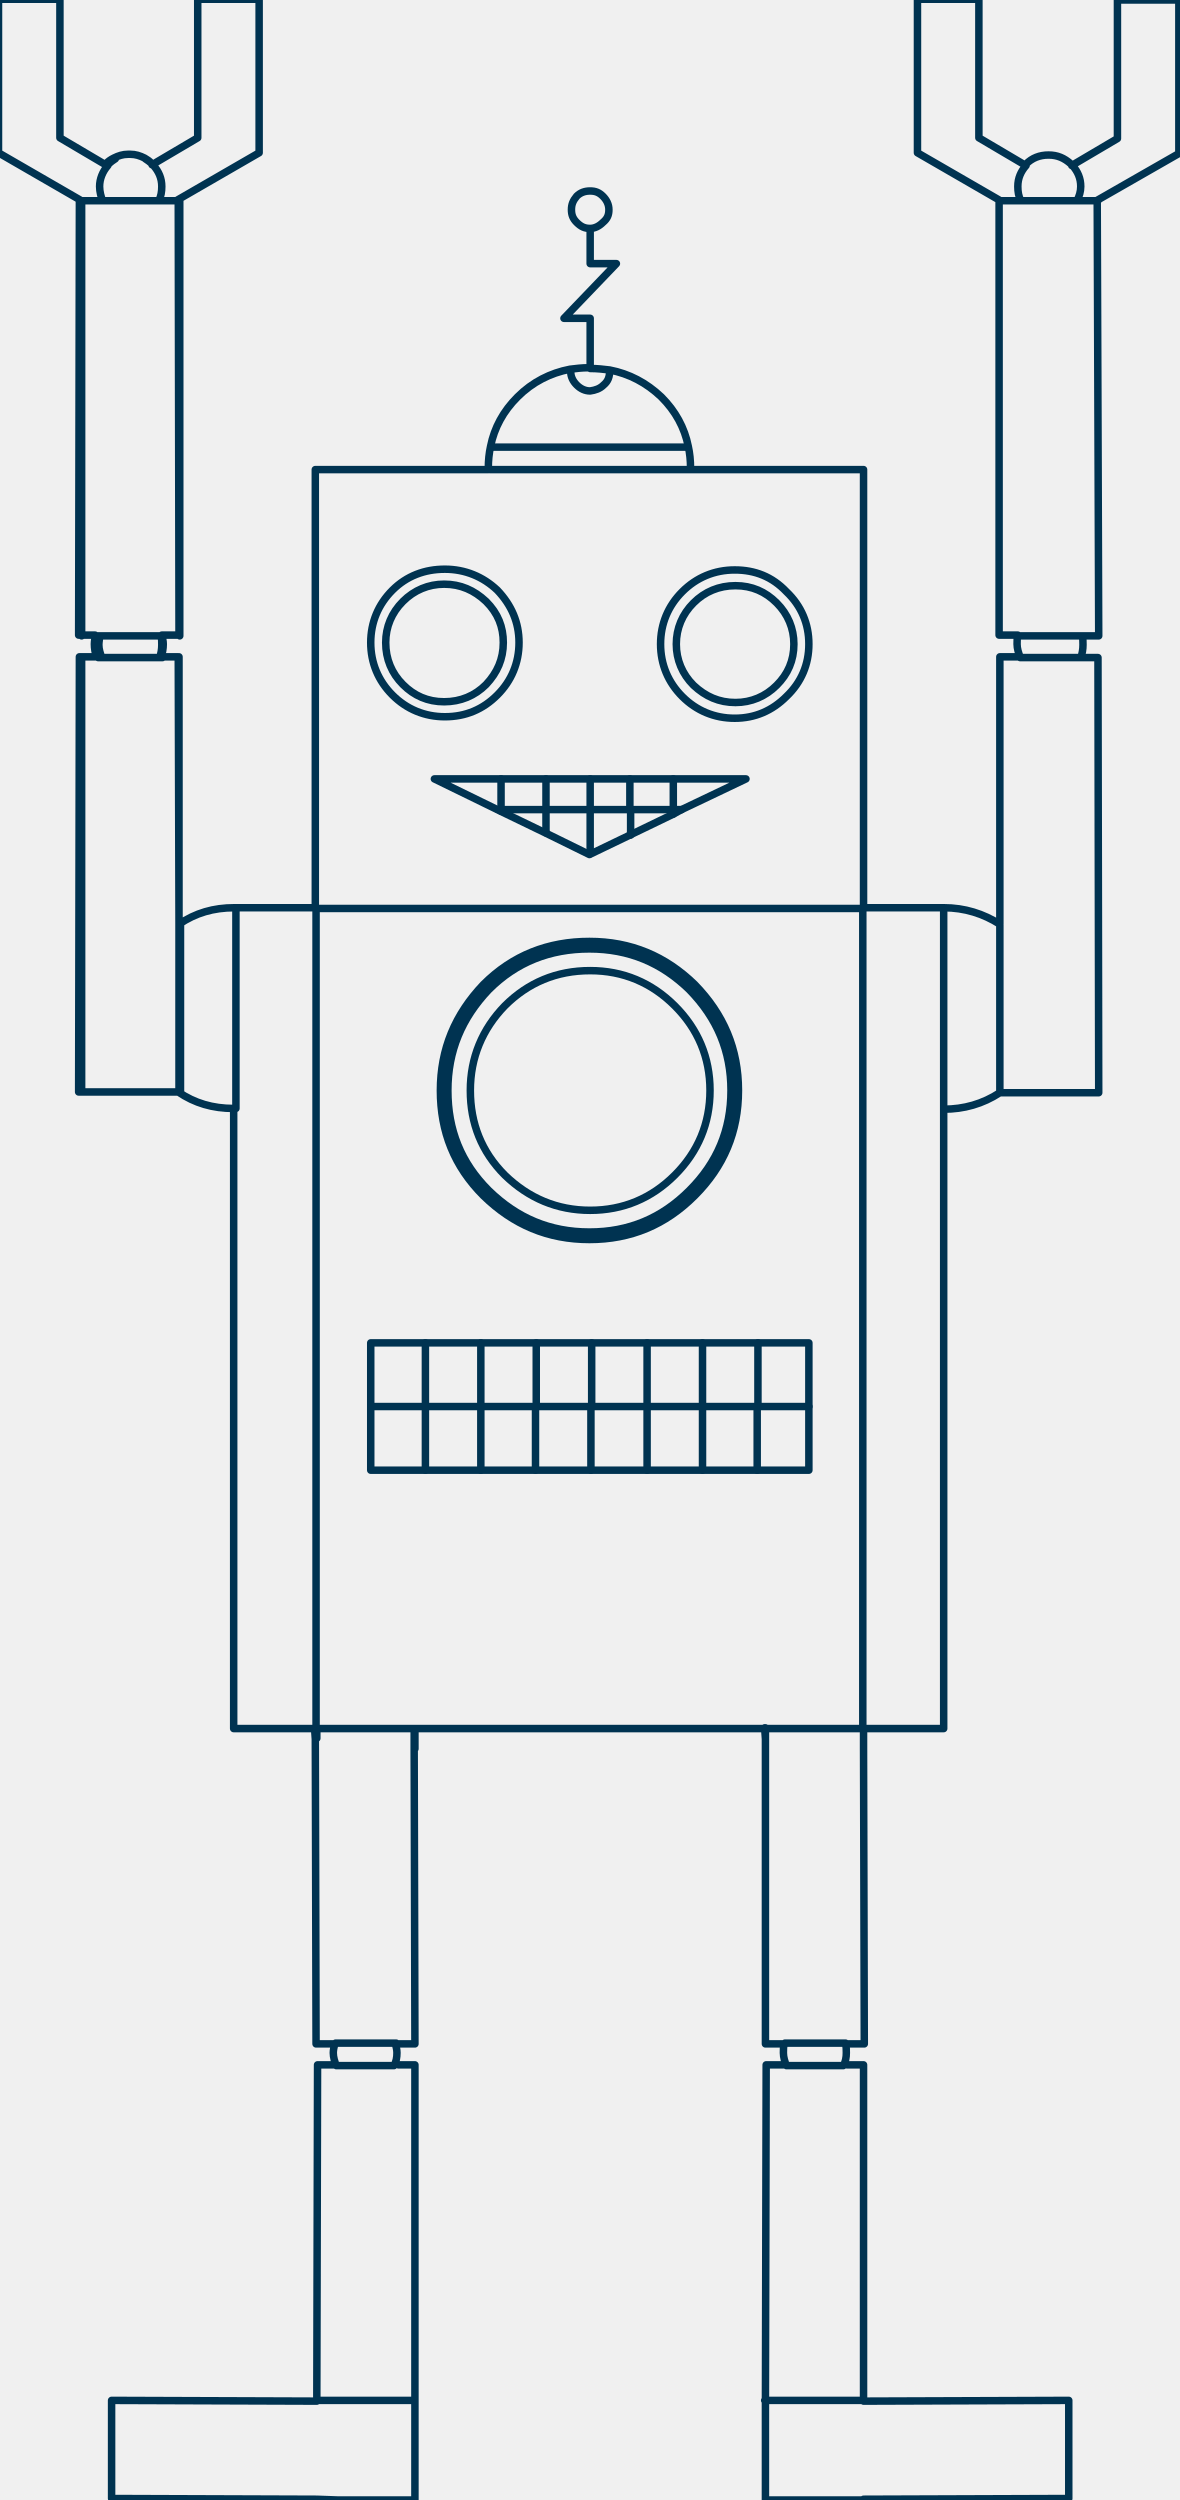
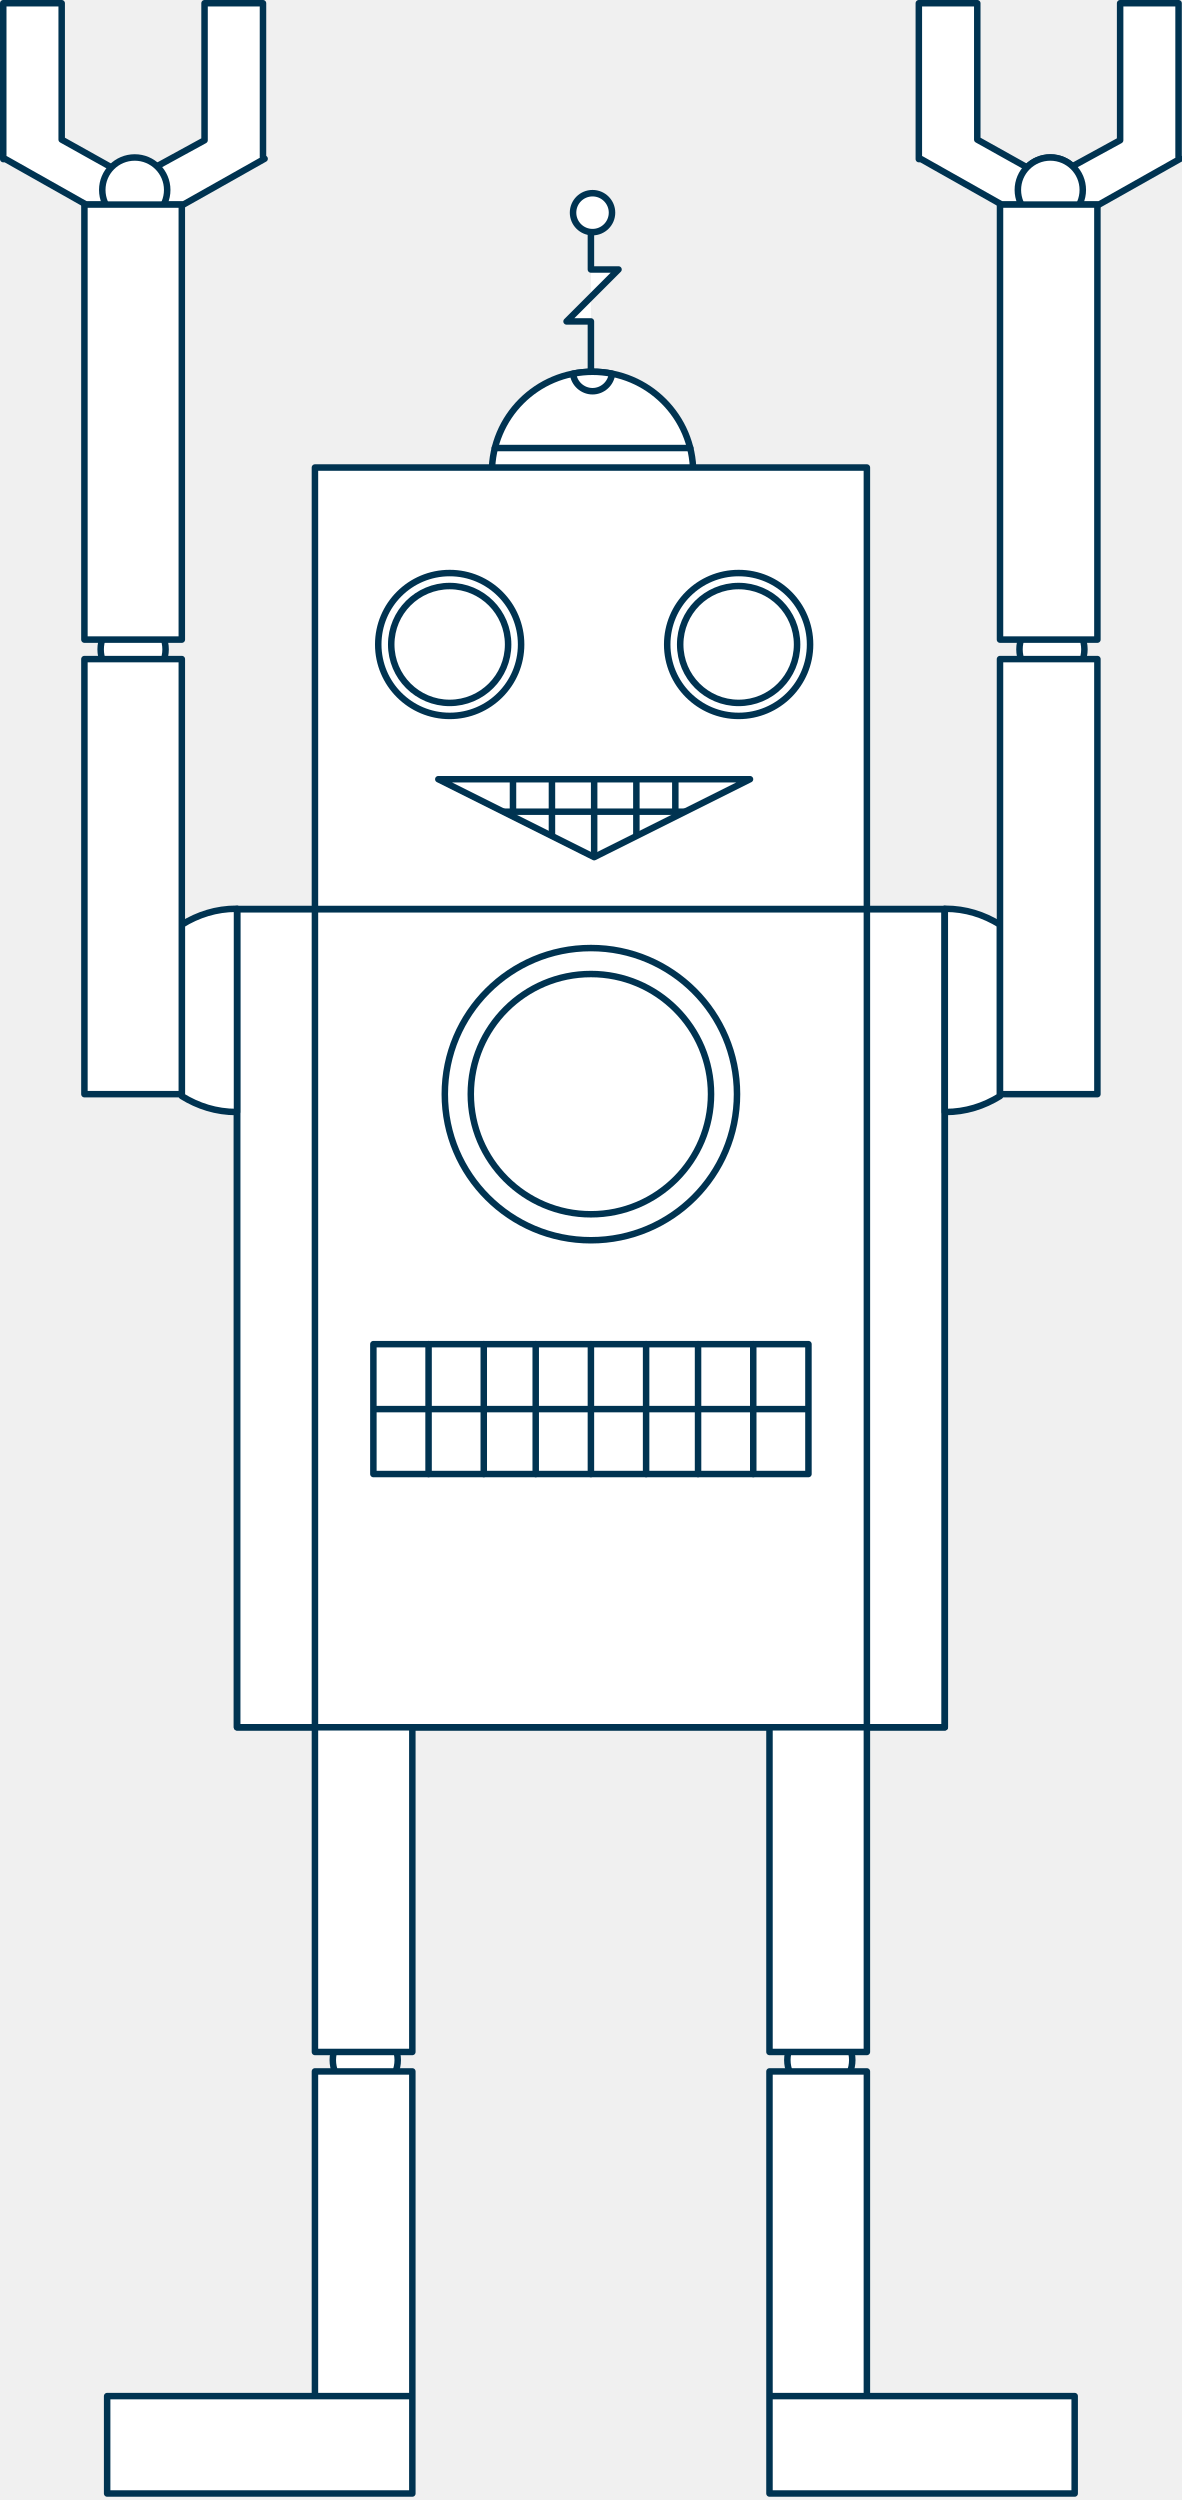
- <svg xmlns="http://www.w3.org/2000/svg" version="1.1" id="Layer_1" x="0px" y="0px" viewBox="-135 -68.9 157.5 333.8" enable-background="new -135 -68.9 157.5 333.8" xml:space="preserve">
-   <g transform="matrix( 1, 0, 0, 1, 18,40) ">
-     <g>
-       <path id="Layer1_0_1_STROKES" fill="none" stroke="#003351" stroke-linecap="round" stroke-linejoin="round" d="M-74.2-78.4    c-0.7,0-1.2-0.2-1.8-0.8c-0.5-0.5-0.7-1-0.7-1.7c0-0.7,0.2-1.2,0.7-1.8c0.5-0.5,1.1-0.7,1.8-0.7s1.2,0.2,1.7,0.7    c0.5,0.5,0.8,1.1,0.8,1.8c0,0.7-0.2,1.2-0.8,1.7C-73-78.7-73.6-78.4-74.2-78.4v4.7h3.5l-7,7.3h3.5v6.7c0.9,0,1.8,0.1,2.6,0.2    c2.6,0.5,4.9,1.7,6.9,3.6c1.9,1.9,3.1,4.1,3.6,6.6c0.2,0.9,0.3,1.9,0.3,2.9c0,0.1,0,0.1,0,0.2h23.1v58.5H-27    c2.8,0,5.3,0.8,7.5,2.2v-35.7h2.7c-0.2-0.5-0.4-1.1-0.4-1.7c0-0.4,0-0.8,0.1-1.2h-2.5v-58.1l-10.9-6.3v-20.5h8.2v18.5l6.1,3.6    C-16-86.9-16-87-16-87c0.8-0.8,1.8-1.2,3-1.2s2.1,0.4,3,1.2c0,0,0.1,0.1,0.1,0.2l6.1-3.6v-18.5h8.2v20.5l-11,6.3h0.1L-6.3-24h-2.2    c0.1,0.4,0.1,0.8,0.1,1.2c0,0.6-0.1,1.2-0.3,1.7h2.3l0.1,58.1h-13.2c-2.3,1.5-4.8,2.2-7.5,2.2v82.7h-10.7v2.7l0.1,39.4h-2.5    c0.1,0.4,0.1,0.8,0.1,1.2c0,0.6-0.1,1.2-0.4,1.7H-48c-0.2-0.5-0.4-1.1-0.4-1.7c0-0.4,0-0.8,0.1-1.2h-2.5l0-40.7l-0.1-1.4h-46.8    v2.7l0.1,39.4h-2.6c0.1,0.4,0.2,0.8,0.2,1.2c0,0.6-0.1,1.2-0.4,1.7h-7.7c-0.2-0.5-0.4-1.1-0.4-1.7c0-0.4,0.1-0.8,0.2-1.2h-2.5    l-0.1-40.7l-0.1-1.4h-10.8V39.1c-2.8,0-5.2-0.7-7.4-2.2h-0.2h-13h-0.1l0.1-58.1h0.1h2.2c-0.2-0.5-0.3-1.1-0.3-1.7    c0-0.4,0.1-0.8,0.1-1.2h-2.1h-0.1l0.1-58.1h0.1l-10.9-6.3v-20.5h8.2v18.5l6.1,3.6c0-0.1,0.1-0.1,0.1-0.2c0.3-0.3,0.6-0.5,1-0.7    c0.6-0.3,1.2-0.5,1.9-0.5c0,0,0.1,0,0.1,0c0,0,0.1,0,0.1,0c0,0,0.1,0,0.1,0c0.7,0,1.3,0.2,1.9,0.5c0.3,0.2,0.7,0.4,0.9,0.7    c0,0,0.1,0.1,0.1,0.2l6.1-3.6v-18.5h8.2v20.5l-10.9,6.3h0.1l0.1,58.1h-0.2h-2.1c0.1,0.4,0.2,0.8,0.2,1.2c0,0.6-0.1,1.2-0.3,1.7    h2.2h0.1l0.1,35.7c2.2-1.5,4.6-2.2,7.4-2.2h10.8v-58.5h23.1c0,0,0-0.1,0-0.2c0-1,0.1-2,0.3-2.9c0.5-2.5,1.7-4.7,3.6-6.6    c2-2,4.4-3.2,7-3.7c0.8-0.1,1.6-0.2,2.5-0.2 M-19.5-82.1h2.8c-0.3-0.6-0.4-1.2-0.4-1.9c0-1.1,0.4-2,1.1-2.8 M-16.7-82.1h7.5    c0.3-0.6,0.5-1.2,0.5-1.9c0-1.1-0.4-2-1.1-2.8 M-9.2-82.1h2.8 M-137.6-87.7c-0.3,0.2-0.6,0.4-0.9,0.7c0,0-0.1,0.1-0.1,0.2    c-0.7,0.8-1.1,1.8-1.1,2.8c0,0.7,0.2,1.4,0.4,1.9h7.5c0.3-0.6,0.4-1.2,0.4-1.9c0-1.1-0.4-2-1.1-2.8c-0.1-0.1-0.1-0.1-0.2-0.2    c-0.3-0.3-0.6-0.5-0.9-0.7 M-142.1-82.1h2.8 M-131.8-82.1h2.8V-24 M-83.7-23.1c0,2.7-1,5.1-2.9,7c-1.9,1.9-4.2,2.9-7,2.9    c-2.7,0-5.1-1-7-2.9c-1.9-1.9-2.9-4.3-2.9-7c0-2.7,1-5.1,2.9-7c1.9-1.9,4.3-2.8,7-2.8c2.7,0,5.1,1,7,2.8    C-84.7-28.1-83.7-25.8-83.7-23.1z M-131.1-24h-0.4c0.1,0.4,0.1,0.8,0.1,1.2c0,0.6-0.1,1.2-0.3,1.7h0.4 M-139.9-21.1h0.5    c-0.2-0.5-0.4-1.1-0.4-1.7c0-0.4,0.1-0.8,0.1-1.2h-0.4 M-131.5-24h-8.1 M-139.4-21.1h7.7 M-128.9,14.6v22.3 M-95-4.9h8.9h6h5.9    h5.4h5.8h9.6L-62-0.8l-1.1,0.6l-5.8,2.8l-5.4,2.6l-5.9-2.9l-6-2.9l-0.4-0.2L-95-4.9z M-58.2,36.7c0,4.4-1.6,8.2-4.7,11.3    c-3.1,3.1-6.9,4.7-11.3,4.7c-4.4,0-8.2-1.6-11.4-4.7c-3.1-3.1-4.6-6.9-4.6-11.3c0-4.4,1.6-8.2,4.6-11.3c3.1-3.1,6.9-4.7,11.4-4.7    c4.4,0,8.2,1.6,11.3,4.7C-59.8,28.5-58.2,32.3-58.2,36.7z M-129.1,36.9v-58.1 M-142.1,36.9v-58.1 M-16.8-21.1h8.1 M-8.5-24H-17     M-45-22.9c0,2.7-1,5.1-3,7c-1.9,1.9-4.2,2.9-6.9,2.9s-5.1-1-7-2.9c-1.9-1.9-2.9-4.3-2.9-7c0-2.7,1-5.1,2.9-7    c1.9-1.9,4.3-2.9,7-2.9s5,0.9,6.9,2.9C-46-28-45-25.6-45-22.9z M-19.5,36.9V14.6 M-37.8,12.4h-73 M-110.8,121.9L-110.8,121.9h13.1    h0 M-87.6-46.2h26.8 M-142.1-24v-58.1 M-103.5,70.4h7.2h7.4h7.4h7.4h7.4h7.4h7.4h6.9v8.5v8.5h-6.9h-7.4h-7.4h-7.4h-7.4h-7.4h-7.4    h-7.2v-8.5V70.4z M-50.8,123.2v-1.4h-0.1 M-37.7,121.9L-37.7,121.9v2.7 M-37.8,121.9h-13 M-110.7,123.2v-1.4 M-97.6,121.9l0,2.7     M-99.8,166.8h2.2l0,44.9v13.2h-10.3h-2.8v-0.1l-27.4-0.1v-13.1l27.4,0.1l0.1-44.9h2.3 M-100.1,163.9h-8.1 M-110.8,211.6h13.1     M-107.9,224.9l-2.8-0.1 M-39.9,166.8h2.2l0,44.9l27.4-0.1v13.1l-27.4,0.1v0.1h-13.1v-13.2l0.1-44.9h2.3 M-40.1,163.9h-8.1     M-50.9,211.6h13.1 M-121.5,39.1V12.4 M-27,12.4v26.8" />
-     </g>
-     <g>
-       <path id="Layer1_0_2_STROKES" fill="none" stroke="#003351" stroke-linecap="round" stroke-linejoin="round" d="M-85.8-23.1    c0,2.2-0.8,4-2.3,5.6c-1.5,1.5-3.4,2.3-5.6,2.3c-2.2,0-4-0.8-5.5-2.3s-2.3-3.4-2.3-5.6c0-2.1,0.8-4,2.3-5.5    c1.5-1.5,3.4-2.3,5.5-2.3c2.2,0,4,0.8,5.6,2.3C-86.5-27-85.8-25.2-85.8-23.1z M-86.1-4.9v4.1h6v-4.1 M-86.1-0.6v-0.2h-0.4     M-71.6-59.4C-71.6-59.4-71.6-59.4-71.6-59.4c0,0.8-0.2,1.4-0.8,1.9c-0.5,0.5-1.1,0.7-1.8,0.8c-0.7,0-1.3-0.3-1.8-0.8    c-0.5-0.5-0.8-1.1-0.8-1.8c0,0,0-0.1,0-0.2 M-47-22.9c0,2.2-0.8,4-2.3,5.5c-1.5,1.5-3.4,2.3-5.5,2.3c-2.2,0-4-0.8-5.6-2.3    c-1.5-1.5-2.3-3.4-2.3-5.5c0-2.1,0.8-4,2.3-5.5c1.5-1.5,3.4-2.3,5.6-2.3c2.2,0,4,0.8,5.5,2.3C-47.8-26.9-47-25-47-22.9z     M-63.1-4.9v4.1h1.1 M-63.1-0.8v0.6 M-68.9-4.9v4.1h5.8 M-80.1-0.8h5.9v-4.1 M-80.1-0.8v3.1 M-74.2,5.1v-5.9h5.4v3.4 M-110.8,12.4    v109.5 M-87.4-49.2h26.2 M-74.1,87.4v-8.5h-7.4v8.5 M-59.2,87.4v-8.5h-7.4v8.5 M-66.6,70.4v8.5h-7.4v-8.5 M-81.4,70.4v8.5h-7.4    v8.5 M-45,78.9h-6.9v8.5 M-59.2,70.4v8.5h7.4v-8.5 M-96.2,70.4v8.5h7.4v-8.5 M-96.2,87.4v-8.5h-7.2 M-37.8,12.4v109.5" />
-     </g>
-     <g>
-       <path id="Layer1_0_3_STROKES" fill="none" stroke="#003351" stroke-width="2" stroke-linecap="round" stroke-linejoin="round" d="    M-54.9,36.7c0,5.4-1.9,9.9-5.7,13.7c-3.8,3.8-8.3,5.7-13.7,5.7c-5.4,0-9.9-1.9-13.8-5.7c-3.8-3.8-5.6-8.3-5.6-13.7    c0-5.4,1.9-9.9,5.6-13.8c3.8-3.8,8.4-5.6,13.8-5.6c5.4,0,9.9,1.9,13.7,5.6C-56.8,26.8-54.9,31.3-54.9,36.7z" />
-     </g>
+ <svg xmlns="http://www.w3.org/2000/svg" xmlns:xlink="http://www.w3.org/1999/xlink" viewBox="194 -70 364 770" enable-background="new 194 -70 364 770">
+   <circle fill="#fff" stroke="#003351" stroke-width="2" stroke-linecap="round" stroke-linejoin="round" cx="376.5" cy="75.5" r="31" />
+   <path fill="#fff" stroke="#003351" stroke-width="2" stroke-linecap="round" stroke-linejoin="round" d="M376.5 44.5c-2 0-4 .2-6 .6.3 3 2.9 5.4 6 5.4s5.7-2.4 6-5.4c-2-.4-4-.6-6-.6z" />
+   <circle fill="#fff" stroke="#003351" stroke-width="2" stroke-linecap="round" stroke-linejoin="round" cx="376.5" cy="-4.5" r="6" />
+   <path fill="#fff" stroke="#003351" stroke-width="2" stroke-linecap="round" stroke-linejoin="round" d="M376 2v11h8.5l-16 16h7.5v15" />
+   <path fill="#fff" stroke="#003351" stroke-width="2" stroke-linecap="round" stroke-linejoin="round" d="M267 210h218v252h-218zM291 74h170v388h-170z" />
+   <path stroke="#003351" stroke-width="2" stroke-linecap="round" stroke-linejoin="round" fill="none" d="M267 210h218v252h-218z" />
+   <path fill="#fff" stroke="#003351" stroke-width="2" stroke-linecap="round" stroke-linejoin="round" d="M485 272.5h.2c6.2 0 11.8-1.8 16.8-4.9v-52.8c-5-3.1-10.6-4.9-16.8-4.9h-.2v62.6z" />
+   <circle fill="#fff" stroke="#003351" stroke-width="2" stroke-linecap="round" stroke-linejoin="round" cx="518" cy="130" r="10" />
+   <circle fill="#fff" stroke="#003351" stroke-width="2" stroke-linecap="round" stroke-linejoin="round" cx="446.5" cy="564.5" r="10" />
+   <circle fill="#fff" stroke="#003351" stroke-width="2" stroke-linecap="round" stroke-linejoin="round" cx="306.5" cy="564.5" r="10" />
+   <circle fill="#fff" stroke="#003351" stroke-width="2" stroke-linecap="round" stroke-linejoin="round" cx="517.5" cy="-11.5" r="10" />
+   <path fill="#fff" stroke="#003351" stroke-width="2" stroke-linecap="round" stroke-linejoin="round" d="M557-21.6v-47.4h-18v42.2l-17 9.3v10.5h10.5l25-14.1zM495-27v-42h-18v48h.7l24.8 14h9.5v-10.5zM267 272.5h-.2c-6.2 0-11.8-1.8-16.8-4.9v-52.8c5-3.1 10.6-4.9 16.8-4.9h.2v62.6z" />
+   <circle fill="#fff" stroke="#003351" stroke-width="2" stroke-linecap="round" stroke-linejoin="round" cx="235" cy="130" r="10" />
+   <path fill="#fff" stroke="#003351" stroke-width="2" stroke-linecap="round" stroke-linejoin="round" d="M213-27v-42h-18v48h.7l24.8 14h9.5v-10.5zM275-21.6v-47.4h-18v42.2l-17 9.3v10.5h10.5l25-14.1z" />
+   <g fill="#fff" stroke="#003351" stroke-width="2" stroke-linecap="round" stroke-linejoin="round">
+     <circle cx="332.5" cy="128.5" r="22" />
+     <circle cx="332.5" cy="128.5" r="18" />
+     <circle cx="421.5" cy="128.5" r="22" />
+     <circle cx="421.5" cy="128.5" r="18" />
  </g>
+   <circle fill="#fff" stroke="#003351" stroke-width="2" stroke-linecap="round" stroke-linejoin="round" cx="517.5" cy="-11.5" r="10" />
+   <path fill="#fff" stroke="#003351" stroke-width="2" stroke-linecap="round" stroke-linejoin="round" d="M502-7h30v134h-30zM502 133h30v134h-30z" />
+   <circle fill="#fff" stroke="#003351" stroke-width="2" stroke-linecap="round" stroke-linejoin="round" cx="235.5" cy="-11.5" r="10" />
+   <path fill="#fff" stroke="#003351" stroke-width="2" stroke-linecap="round" stroke-linejoin="round" d="M220-7h30v134h-30zM220 133h30v134h-30zM431 462h30v100h-30zM291 462h30v100h-30zM431 668h94v30h-94zM431 568h30v100h-30zM227 668h94v30h-94zM291 568h30v100h-30zM406.6 68h-60.2" />
+   <path fill="#fff" stroke="#003351" stroke-width="2" stroke-linecap="round" stroke-linejoin="round" d="M377 194l-48-24h96zM377 194l-48-24h96z" />
+   <defs>
+     <path id="a" d="M377 194l-48-24h96z" />
+   </defs>
+   <clipPath id="b">
+     <use xlink:href="#a" overflow="visible" />
+   </clipPath>
+   <path clip-path="url(#b)" fill="#fff" stroke="#003351" stroke-width="2" stroke-linecap="round" stroke-linejoin="round" d="M390 166v28M402 166v28M377 166v28M364 166v28M352 166v28M349 180h56" />
+   <circle fill="#fff" stroke="#003351" stroke-width="2" stroke-linecap="round" stroke-linejoin="round" cx="376" cy="267" r="45" />
+   <circle fill="#fff" stroke="#003351" stroke-width="2" stroke-linecap="round" stroke-linejoin="round" cx="376" cy="267" r="37" />
+   <path fill="#fff" stroke="#003351" stroke-width="2" stroke-linecap="round" stroke-linejoin="round" d="M309 344h134v40h-134zM309 364h134" />
+   <path stroke="#003351" stroke-width="2" stroke-linecap="round" stroke-linejoin="round" fill="none" d="M326 344v40M343 344v40M359 344v40M376 344v40M393 344v40M409 344v40M426 344v40" />
</svg>
